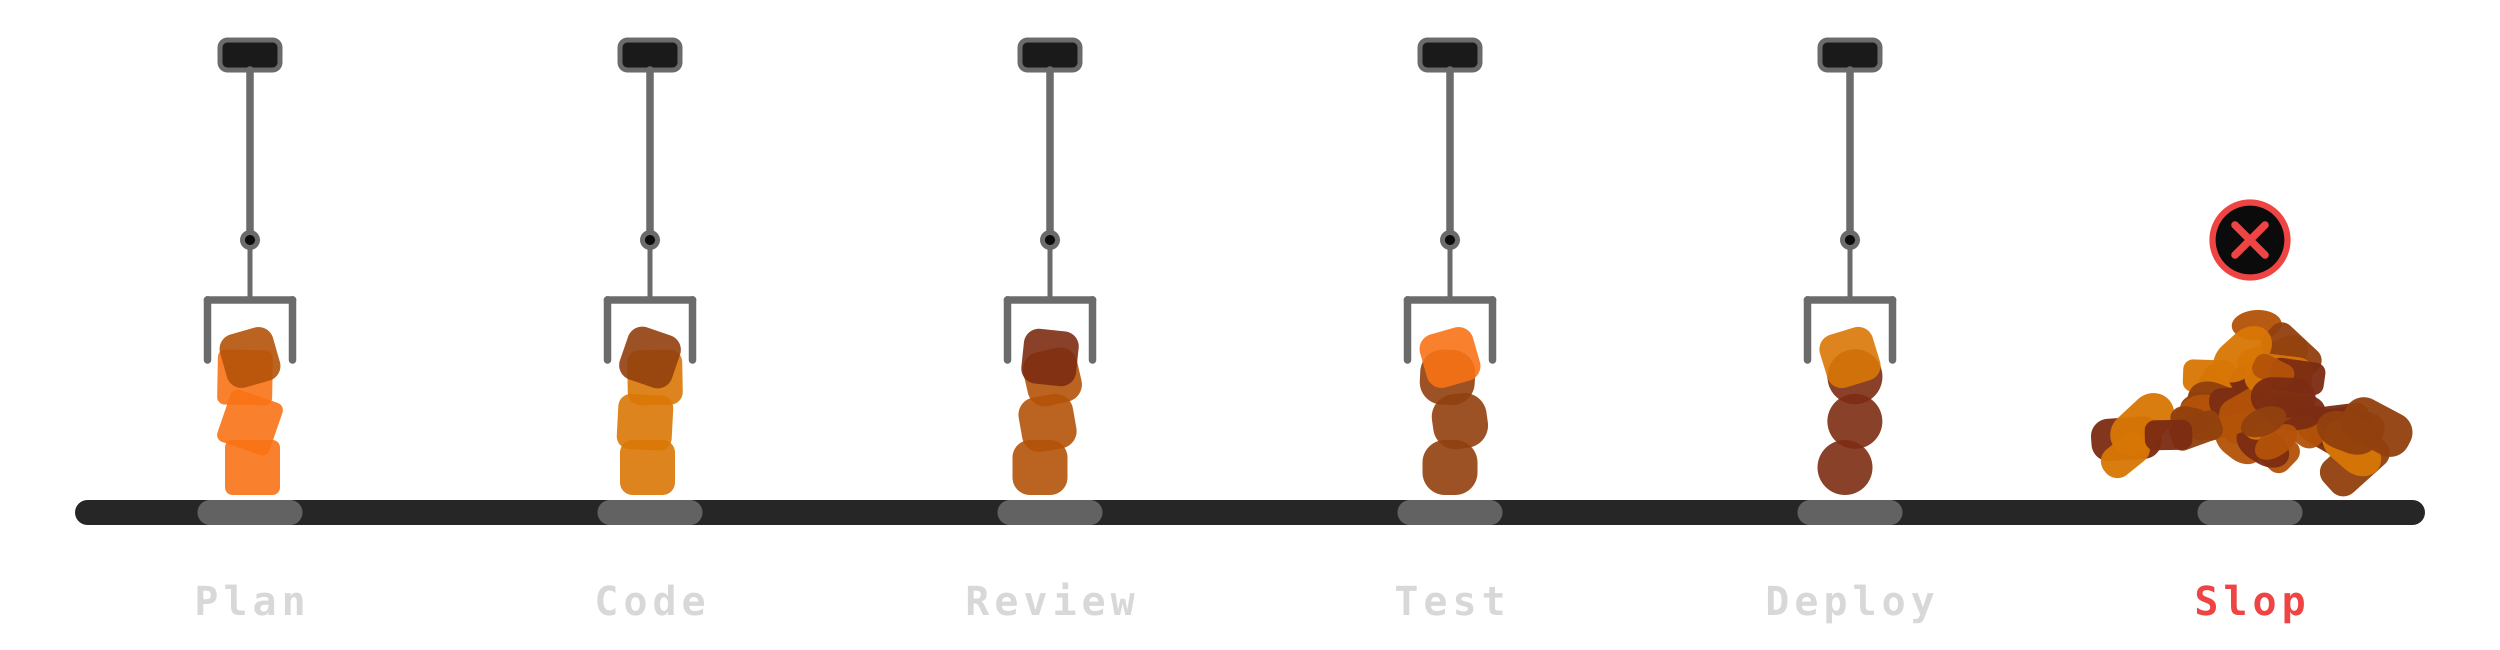
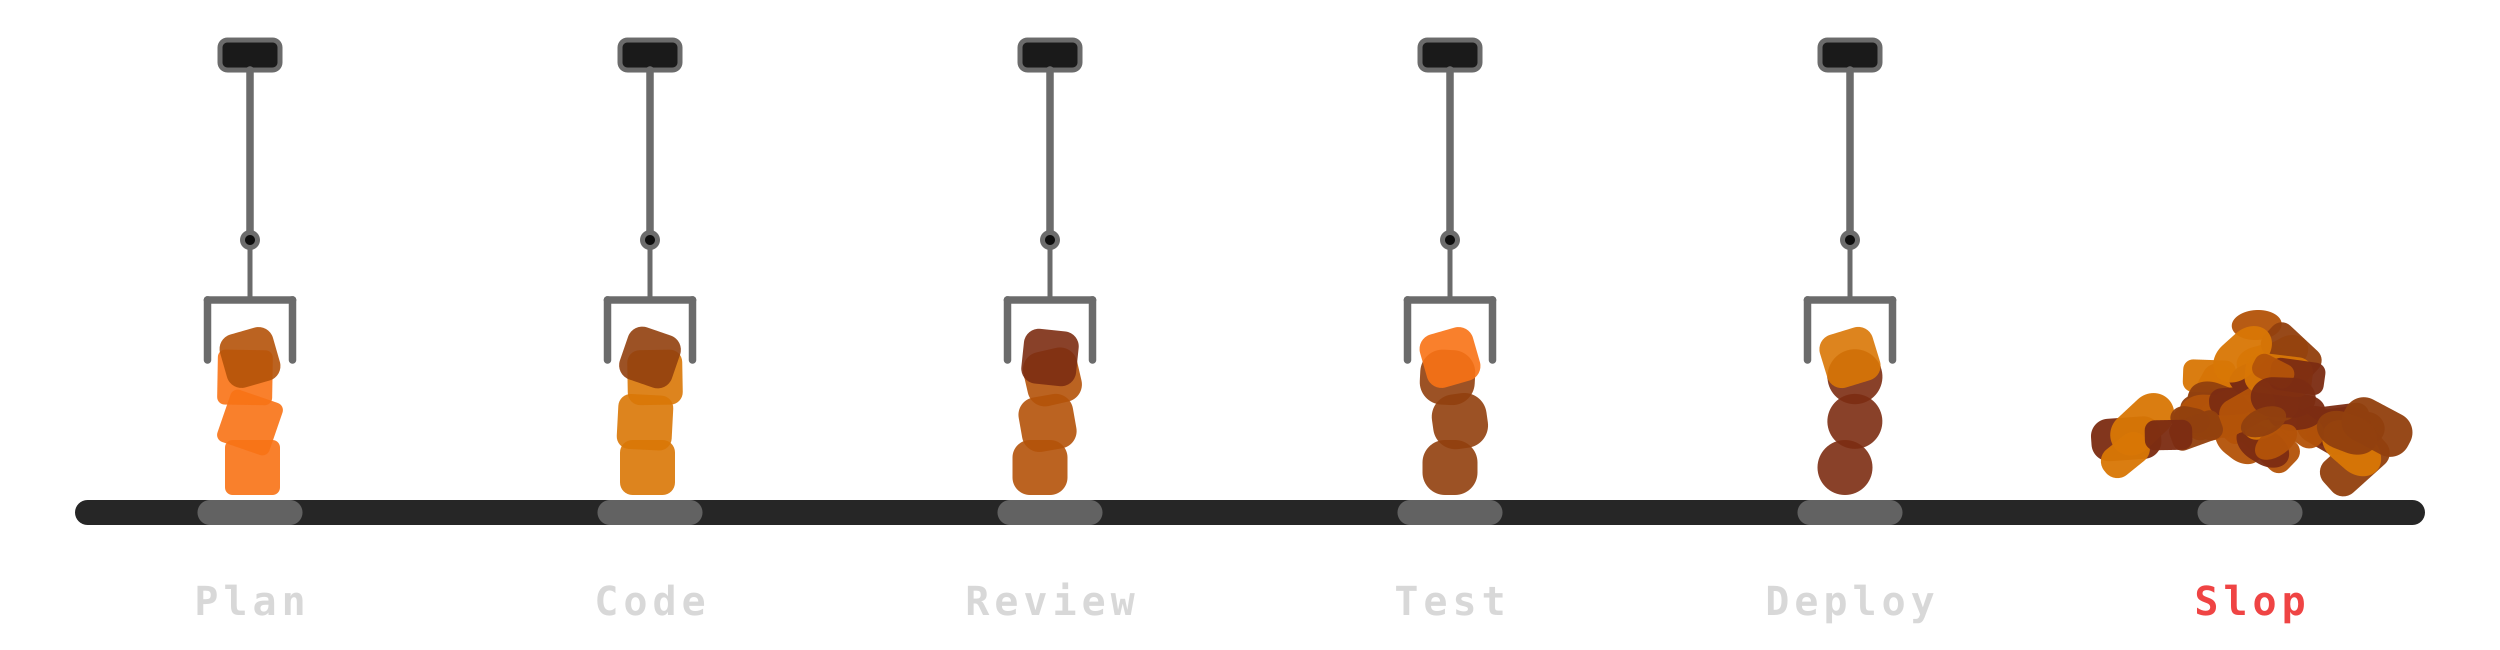
<svg xmlns="http://www.w3.org/2000/svg" viewBox="0 0 1000 260" font-family="Space Mono, ui-monospace, Menlo, monospace">
  <path d="M40 22 H960" stroke="rgba(255,255,255,0.18)" stroke-width="2" stroke-linecap="round" />
  <rect x="30" y="200" width="940" height="10" rx="5" fill="#262626" />
  <path d="M84 205 H116" stroke="rgba(255,255,255,0.28)" stroke-width="10" stroke-linecap="round" />
  <path d="M244 205 H276" stroke="rgba(255,255,255,0.28)" stroke-width="10" stroke-linecap="round" />
  <path d="M404 205 H436" stroke="rgba(255,255,255,0.28)" stroke-width="10" stroke-linecap="round" />
  <path d="M564 205 H596" stroke="rgba(255,255,255,0.28)" stroke-width="10" stroke-linecap="round" />
  <path d="M724 205 H756" stroke="rgba(255,255,255,0.28)" stroke-width="10" stroke-linecap="round" />
  <path d="M884 205 H916" stroke="rgba(255,255,255,0.28)" stroke-width="10" stroke-linecap="round" />
  <rect x="90" y="176" width="22" height="22" rx="3" fill="#f97316" fill-opacity="0.9" transform="rotate(-0 100 187.0)">
    <animate attributeName="opacity" values="1;1;1;1;1;1" keyTimes="0;0.086;0.122;0.454;0.459;0.494" dur="16.0s" calcMode="discrete" repeatCount="indefinite" />
  </rect>
  <rect x="89" y="158" width="22" height="22" rx="3" fill="#f97316" fill-opacity="0.9" transform="rotate(19 100 169.0)">
    <animate attributeName="opacity" values="1;1;1;1;1;1" keyTimes="0;0.086;0.122;0.454;0.459;0.494" dur="16.0s" calcMode="discrete" repeatCount="indefinite" />
  </rect>
  <rect x="87" y="140" width="22" height="22" rx="3" fill="#f97316" fill-opacity="0.9" transform="rotate(1 100 151.0)">
    <animate attributeName="opacity" values="1;0;1;1;1;1" keyTimes="0;0.086;0.122;0.454;0.459;0.494" dur="16.0s" calcMode="discrete" repeatCount="indefinite" />
  </rect>
  <rect x="248" y="176" width="22" height="22" rx="5" fill="#d97706" fill-opacity="0.9" transform="rotate(-0 260 187.0)">
    <animate attributeName="opacity" values="1;1;0;1;0;1;0;1;1;1;1" keyTimes="0;0.071;0.234;0.275;0.311;0.512;0.595;0.659;0.722;0.777;0.828" dur="16.0s" calcMode="discrete" repeatCount="indefinite" />
  </rect>
  <rect x="247" y="158" width="22" height="22" rx="5" fill="#d97706" fill-opacity="0.9" transform="rotate(3 260 169.0)">
    <animate attributeName="opacity" values="1;0;0;0;0;0;0;0;1;1;1" keyTimes="0;0.071;0.234;0.275;0.311;0.512;0.595;0.659;0.722;0.777;0.828" dur="16.0s" calcMode="discrete" repeatCount="indefinite" />
  </rect>
  <rect x="251" y="140" width="22" height="22" rx="5" fill="#d97706" fill-opacity="0.9" transform="rotate(-1 260 151.0)">
    <animate attributeName="opacity" values="0;0;0;0;0;0;0;0;0;1;0" keyTimes="0;0.071;0.234;0.275;0.311;0.512;0.595;0.659;0.722;0.777;0.828" dur="16.0s" calcMode="discrete" repeatCount="indefinite" />
  </rect>
  <rect x="405" y="176" width="22" height="22" rx="7" fill="#b45309" fill-opacity="0.9" transform="rotate(-0 420 187.0)">
    <animate attributeName="opacity" values="1;1;1;1;1;1;1;1;1;1;1;1;1;1" keyTimes="0;0.056;0.076;0.092;0.168;0.199;0.259;0.297;0.303;0.336;0.374;0.38;0.583;0.669" dur="16.0s" calcMode="discrete" repeatCount="indefinite" />
  </rect>
  <rect x="408" y="158" width="22" height="22" rx="7" fill="#b45309" fill-opacity="0.9" transform="rotate(-10 420 169.0)">
    <animate attributeName="opacity" values="1;1;0;1;1;1;1;1;1;1;1;1;1;1" keyTimes="0;0.056;0.076;0.092;0.168;0.199;0.259;0.297;0.303;0.336;0.374;0.38;0.583;0.669" dur="16.0s" calcMode="discrete" repeatCount="indefinite" />
  </rect>
  <rect x="410" y="140" width="22" height="22" rx="7" fill="#b45309" fill-opacity="0.9" transform="rotate(-13 420 151.0)">
    <animate attributeName="opacity" values="1;0;0;0;1;0;1;1;1;0;1;0;1;1" keyTimes="0;0.056;0.076;0.092;0.168;0.199;0.259;0.297;0.303;0.336;0.374;0.38;0.583;0.669" dur="16.0s" calcMode="discrete" repeatCount="indefinite" />
  </rect>
  <rect x="569" y="176" width="22" height="22" rx="9" fill="#92400e" fill-opacity="0.9" transform="rotate(-0 580 187.0)">
    <animate attributeName="opacity" values="0;1;0" keyTimes="0;0.784;0.81" dur="16.0s" calcMode="discrete" repeatCount="indefinite" />
  </rect>
  <rect x="573" y="158" width="22" height="22" rx="9" fill="#92400e" fill-opacity="0.9" transform="rotate(-8 580 169.0)">
    <animate attributeName="opacity" values="0;0;0" keyTimes="0;0.784;0.81" dur="16.0s" calcMode="discrete" repeatCount="indefinite" />
  </rect>
  <rect x="568" y="140" width="22" height="22" rx="9" fill="#92400e" fill-opacity="0.9" transform="rotate(3 580 151.0)">
    <animate attributeName="opacity" values="0;0;0" keyTimes="0;0.784;0.81" dur="16.0s" calcMode="discrete" repeatCount="indefinite" />
  </rect>
  <rect x="727" y="176" width="22" height="22" rx="11" fill="#7c2d12" fill-opacity="0.9" transform="rotate(-0 740 187.0)">
    <animate attributeName="opacity" values="0;1;1;1;0" keyTimes="0;0.163;0.366;0.388;0.5" dur="16.0s" calcMode="discrete" repeatCount="indefinite" />
  </rect>
  <rect x="731" y="158" width="22" height="22" rx="11" fill="#7c2d12" fill-opacity="0.9" transform="rotate(-13 740 169.0)">
    <animate attributeName="opacity" values="0;0;1;0;0" keyTimes="0;0.163;0.366;0.388;0.5" dur="16.0s" calcMode="discrete" repeatCount="indefinite" />
  </rect>
  <rect x="731" y="140" width="22" height="22" rx="11" fill="#7c2d12" fill-opacity="0.9" transform="rotate(-9 740 151.0)">
    <animate attributeName="opacity" values="0;0;0;0;0" keyTimes="0;0.163;0.366;0.388;0.5" dur="16.0s" calcMode="discrete" repeatCount="indefinite" />
  </rect>
  <g stroke="#6b6b6b" stroke-width="3" stroke-linecap="round" fill="none">
    <animate attributeName="stroke" values="#6b6b6b;#f97316;#6b6b6b;#6b6b6b;#6b6b6b;#f97316;#6b6b6b;#f97316;#6b6b6b;#6b6b6b;#6b6b6b" keyTimes="0;0.076;0.163;0.247;0.309;0.38;0.454;0.56;0.659;0.747;0.812" dur="16.0s" calcMode="discrete" repeatCount="indefinite" />
    <animateTransform attributeName="transform" type="translate" values="0.0 0;316.9 0;316.9 0;639.1 0;639.1 0;162.6 0;162.6 0;3.1 0;3.1 0;315.2 0;315.2 0;2.8 0;2.8 0;801.4 0;801.4 0;163.3 0;163.3 0;481.6 0;481.6 0;801.8 0;801.8 0;0.0 0;0.0 0" keyTimes="0;0.066;0.091;0.153;0.179;0.235;0.264;0.297;0.326;0.369;0.397;0.438;0.474;0.547;0.579;0.645;0.679;0.735;0.764;0.801;0.827;0.981;1" dur="16.0s" repeatCount="indefinite" />
    <rect x="88" y="16" width="24" height="12" rx="3" fill="#1a1a1a" stroke-width="2" />
    <g>
      <animateTransform attributeName="transform" type="rotate" values="0 100 28;31 100 28;13 100 28;-21 100 28;16 100 28;-15 100 28;6 100 28;18 100 28;7 100 28;33 100 28;23 100 28;-14 100 28;-9 100 28;-13 100 28;14 100 28;-25 100 28;-31 100 28;-30 100 28;-14 100 28;30 100 28;9 100 28;17 100 28;-27 100 28;-33 100 28;-15 100 28;-1 100 28;-11 100 28;32 100 28;0 100 28" keyTimes="0.000;0.078;0.083;0.102;0.115;0.130;0.166;0.258;0.262;0.305;0.385;0.420;0.432;0.492;0.556;0.566;0.574;0.585;0.592;0.614;0.679;0.752;0.765;0.799;0.847;0.892;0.931;0.942;1.000" dur="16.0s" calcMode="spline" keySplines="0.6 0 0.2 1;0.6 0 0.2 1;0.6 0 0.2 1;0.6 0 0.2 1;0.6 0 0.2 1;0.6 0 0.2 1;0.6 0 0.2 1;0.6 0 0.2 1;0.6 0 0.2 1;0.6 0 0.2 1;0.6 0 0.2 1;0.6 0 0.2 1;0.6 0 0.2 1;0.6 0 0.2 1;0.6 0 0.2 1;0.6 0 0.2 1;0.6 0 0.2 1;0.6 0 0.2 1;0.6 0 0.2 1;0.6 0 0.2 1;0.6 0 0.2 1;0.6 0 0.2 1;0.6 0 0.2 1;0.6 0 0.2 1;0.6 0 0.2 1;0.6 0 0.2 1;0.6 0 0.2 1;0.6 0 0.2 1" repeatCount="indefinite" />
      <path d="M100 28 V96" />
      <g>
        <animateTransform attributeName="transform" type="rotate" values="0 100 96;15 100 96;-28 100 96;-50 100 96;-31 100 96;6 100 96;-41 100 96;-11 100 96;23 100 96;-4 100 96;-56 100 96;-25 100 96;-26 100 96;43 100 96;-51 100 96;-32 100 96;-28 100 96;35 100 96;11 100 96;36 100 96;-36 100 96;-46 100 96;-33 100 96;-42 100 96;-28 100 96;-43 100 96;-53 100 96;35 100 96;11 100 96;39 100 96;51 100 96;-7 100 96;0 100 96" keyTimes="0.000;0.040;0.045;0.188;0.240;0.281;0.287;0.312;0.328;0.406;0.412;0.438;0.440;0.445;0.470;0.471;0.518;0.538;0.573;0.584;0.594;0.600;0.667;0.725;0.753;0.754;0.802;0.809;0.846;0.874;0.950;0.977;1.000" dur="16.0s" calcMode="spline" keySplines="0.6 0 0.2 1;0.6 0 0.2 1;0.6 0 0.2 1;0.6 0 0.2 1;0.6 0 0.2 1;0.6 0 0.2 1;0.6 0 0.2 1;0.6 0 0.2 1;0.6 0 0.2 1;0.6 0 0.2 1;0.6 0 0.2 1;0.6 0 0.2 1;0.6 0 0.2 1;0.6 0 0.2 1;0.6 0 0.2 1;0.6 0 0.2 1;0.6 0 0.2 1;0.6 0 0.2 1;0.6 0 0.2 1;0.6 0 0.2 1;0.6 0 0.2 1;0.6 0 0.2 1;0.6 0 0.2 1;0.6 0 0.2 1;0.6 0 0.2 1;0.6 0 0.2 1;0.6 0 0.2 1;0.6 0 0.2 1;0.6 0 0.2 1;0.6 0 0.2 1;0.6 0 0.2 1;0.6 0 0.2 1" repeatCount="indefinite" />
        <g>
          <animateTransform attributeName="transform" type="translate" values="0 0;0 0;0 44;0 44;0 0;0 0;0 44;0 44;0 0;0 0;0 44;0 44;0 0;0 0;0 44;0 44;0 0;0 0;0 44;0 44;0 0;0 0;0 44;0 44;0 0;0 0;0 44;0 44;0 0;0 0;0 44;0 44;0 0;0 0;0 44;0 44;0 0;0 0;0 44;0 44;0 0;0 0;0 0" keyTimes="0;0.066;0.076;0.081;0.091;0.153;0.163;0.168;0.179;0.235;0.247;0.252;0.264;0.297;0.309;0.314;0.326;0.369;0.38;0.385;0.397;0.438;0.454;0.459;0.474;0.547;0.56;0.566;0.579;0.645;0.659;0.664;0.679;0.735;0.747;0.752;0.764;0.801;0.812;0.817;0.827;0.981;1" dur="16.0s" repeatCount="indefinite" />
          <rect x="89.0" y="132" width="22" height="22" rx="6" fill="#b45309" fill-opacity="0.9" stroke="none" transform="rotate(-16 100 143.0)">
            <animate attributeName="opacity" values="0;1;0;0;0;1;0;1;0;0;0" keyTimes="0;0.076;0.163;0.247;0.309;0.38;0.454;0.56;0.659;0.747;0.812" dur="16.0s" calcMode="discrete" repeatCount="indefinite" />
          </rect>
          <path d="M100 50 V120" stroke-width="2" />
          <circle cx="100" cy="96" r="3" fill="#0b0b0b" stroke-width="2" />
          <path d="M83 120 H117" />
          <path d="M83 120 V144" />
          <path d="M117 120 V144" />
        </g>
      </g>
    </g>
  </g>
  <g stroke="#6b6b6b" stroke-width="3" stroke-linecap="round" fill="none">
    <animate attributeName="stroke" values="#6b6b6b;#f97316;#6b6b6b;#6b6b6b;#6b6b6b;#f97316;#6b6b6b;#f97316;#6b6b6b;#f97316;#6b6b6b;#f97316;#6b6b6b" keyTimes="0;0.056;0.092;0.156;0.21;0.311;0.423;0.5;0.583;0.671;0.777;0.828;0.913" dur="16.0s" calcMode="discrete" repeatCount="indefinite" />
    <animateTransform attributeName="transform" type="translate" values="0.0 0;164.1 0;164.1 0;154.8 0;154.8 0;318.7 0;318.7 0;480.5 0;480.5 0;0.1 0;0.1 0;639.1 0;639.1 0;484.3 0;484.3 0;163.2 0;163.2 0;644.5 0;644.5 0;4.4 0;4.4 0;0.5 0;0.5 0;640.0 0;640.0 0;0.0 0;0.0 0" keyTimes="0;0.045;0.071;0.079;0.11;0.144;0.173;0.198;0.227;0.302;0.326;0.411;0.439;0.487;0.519;0.572;0.6;0.659;0.689;0.764;0.795;0.815;0.846;0.902;0.929;0.981;1" dur="16.0s" repeatCount="indefinite" />
    <rect x="248" y="16" width="24" height="12" rx="3" fill="#1a1a1a" stroke-width="2" />
    <g>
      <animateTransform attributeName="transform" type="rotate" values="0 260 28;-23 260 28;-6 260 28;-0 260 28;11 260 28;-7 260 28;18 260 28;-32 260 28;-28 260 28;-17 260 28;-26 260 28;19 260 28;25 260 28;22 260 28;-34 260 28;25 260 28;-3 260 28;-30 260 28;1 260 28;8 260 28;-0 260 28;-4 260 28;-30 260 28;-16 260 28;-25 260 28;-14 260 28;26 260 28;-1 260 28;0 260 28" keyTimes="0.000;0.033;0.048;0.087;0.129;0.151;0.159;0.168;0.203;0.236;0.300;0.318;0.412;0.419;0.459;0.473;0.483;0.595;0.625;0.642;0.697;0.701;0.736;0.762;0.787;0.828;0.915;0.929;1.000" dur="16.0s" calcMode="spline" keySplines="0.6 0 0.2 1;0.6 0 0.2 1;0.6 0 0.2 1;0.6 0 0.2 1;0.6 0 0.2 1;0.6 0 0.2 1;0.6 0 0.2 1;0.6 0 0.2 1;0.6 0 0.2 1;0.6 0 0.2 1;0.6 0 0.2 1;0.6 0 0.2 1;0.6 0 0.2 1;0.6 0 0.2 1;0.6 0 0.2 1;0.6 0 0.2 1;0.6 0 0.2 1;0.6 0 0.2 1;0.6 0 0.2 1;0.6 0 0.2 1;0.6 0 0.2 1;0.6 0 0.2 1;0.6 0 0.2 1;0.6 0 0.2 1;0.6 0 0.2 1;0.6 0 0.2 1;0.6 0 0.2 1;0.6 0 0.2 1" repeatCount="indefinite" />
      <path d="M260 28 V96" />
      <g>
        <animateTransform attributeName="transform" type="rotate" values="0 260 96;43 260 96;-19 260 96;35 260 96;-28 260 96;-60 260 96;27 260 96;40 260 96;10 260 96;19 260 96;44 260 96;-6 260 96;-2 260 96;-20 260 96;32 260 96;-15 260 96;52 260 96;44 260 96;58 260 96;-31 260 96;-14 260 96;43 260 96;-11 260 96;-22 260 96;-3 260 96;50 260 96;-14 260 96;59 260 96;35 260 96;18 260 96;-42 260 96;56 260 96;0 260 96" keyTimes="0.000;0.035;0.092;0.097;0.107;0.116;0.116;0.141;0.158;0.238;0.245;0.274;0.296;0.335;0.339;0.402;0.488;0.532;0.539;0.613;0.618;0.622;0.667;0.677;0.770;0.831;0.856;0.872;0.894;0.936;0.947;0.951;1.000" dur="16.0s" calcMode="spline" keySplines="0.6 0 0.2 1;0.6 0 0.2 1;0.6 0 0.2 1;0.6 0 0.2 1;0.6 0 0.2 1;0.6 0 0.2 1;0.6 0 0.2 1;0.6 0 0.2 1;0.6 0 0.2 1;0.6 0 0.2 1;0.6 0 0.2 1;0.6 0 0.2 1;0.6 0 0.2 1;0.6 0 0.2 1;0.6 0 0.2 1;0.6 0 0.2 1;0.6 0 0.2 1;0.6 0 0.2 1;0.6 0 0.2 1;0.6 0 0.2 1;0.6 0 0.2 1;0.6 0 0.2 1;0.6 0 0.2 1;0.6 0 0.2 1;0.6 0 0.2 1;0.6 0 0.2 1;0.6 0 0.2 1;0.6 0 0.2 1;0.6 0 0.2 1;0.6 0 0.2 1;0.6 0 0.2 1;0.6 0 0.2 1" repeatCount="indefinite" />
        <g>
          <animateTransform attributeName="transform" type="translate" values="0 0;0 0;0 44;0 44;0 0;0 0;0 44;0 44;0 0;0 0;0 44;0 44;0 0;0 0;0 44;0 44;0 0;0 0;0 44;0 44;0 0;0 0;0 44;0 44;0 0;0 0;0 44;0 44;0 0;0 0;0 44;0 44;0 0;0 0;0 44;0 44;0 0;0 0;0 44;0 44;0 0;0 0;0 44;0 44;0 0;0 0;0 44;0 44;0 0;0 0;0 0" keyTimes="0;0.045;0.056;0.06;0.071;0.079;0.092;0.097;0.11;0.144;0.156;0.161;0.173;0.198;0.21;0.215;0.227;0.302;0.311;0.317;0.326;0.411;0.423;0.428;0.439;0.487;0.5;0.505;0.519;0.572;0.583;0.588;0.6;0.659;0.671;0.676;0.689;0.764;0.777;0.782;0.795;0.815;0.828;0.833;0.846;0.902;0.913;0.918;0.929;0.981;1" dur="16.0s" repeatCount="indefinite" />
          <rect x="249.0" y="132" width="22" height="22" rx="6" fill="#92400e" fill-opacity="0.9" stroke="none" transform="rotate(19 260 143.0)">
            <animate attributeName="opacity" values="0;1;0;0;0;1;0;1;0;1;0;1;0" keyTimes="0;0.056;0.092;0.156;0.21;0.311;0.423;0.5;0.583;0.671;0.777;0.828;0.913" dur="16.0s" calcMode="discrete" repeatCount="indefinite" />
          </rect>
          <path d="M260 50 V120" stroke-width="2" />
          <circle cx="260" cy="96" r="3" fill="#0b0b0b" stroke-width="2" />
          <path d="M243 120 H277" />
          <path d="M243 120 V144" />
          <path d="M277 120 V144" />
        </g>
      </g>
    </g>
  </g>
  <g stroke="#6b6b6b" stroke-width="3" stroke-linecap="round" fill="none">
    <animate attributeName="stroke" values="#6b6b6b;#f97316;#6b6b6b;#f97316;#6b6b6b;#f97316;#6b6b6b;#f97316;#6b6b6b;#6b6b6b;#6b6b6b;#f97316;#6b6b6b;#6b6b6b;#6b6b6b" keyTimes="0;0.071;0.122;0.199;0.259;0.303;0.366;0.459;0.512;0.596;0.64;0.713;0.784;0.837;0.886" dur="16.0s" calcMode="discrete" repeatCount="indefinite" />
    <animateTransform attributeName="transform" type="translate" values="0.0 0;-165.3 0;-165.3 0;-314.3 0;-314.3 0;-4.0 0;-4.0 0;3.1 0;3.1 0;-0.7 0;-0.7 0;320.6 0;320.6 0;-315.1 0;-315.1 0;-159.5 0;-159.5 0;163.7 0;163.7 0;164.4 0;164.4 0;478.1 0;478.1 0;156.2 0;156.2 0;315.2 0;315.2 0;480.0 0;480.0 0;0.0 0;0.0 0" keyTimes="0;0.055;0.091;0.112;0.137;0.185;0.217;0.245;0.277;0.293;0.318;0.356;0.38;0.449;0.474;0.497;0.532;0.586;0.611;0.627;0.659;0.702;0.729;0.769;0.804;0.825;0.855;0.875;0.902;0.981;1" dur="16.0s" repeatCount="indefinite" />
    <rect x="408" y="16" width="24" height="12" rx="3" fill="#1a1a1a" stroke-width="2" />
    <g>
      <animateTransform attributeName="transform" type="rotate" values="0 420 28;18 420 28;14 420 28;-27 420 28;-23 420 28;-14 420 28;-32 420 28;-12 420 28;-30 420 28;-10 420 28;-5 420 28;-17 420 28;-6 420 28;12 420 28;-22 420 28;-22 420 28;7 420 28;-8 420 28;12 420 28;-0 420 28;6 420 28;-18 420 28;9 420 28;-3 420 28;11 420 28;27 420 28;-2 420 28;-14 420 28;0 420 28" keyTimes="0.000;0.028;0.041;0.091;0.122;0.304;0.307;0.310;0.365;0.386;0.400;0.459;0.545;0.683;0.691;0.735;0.767;0.817;0.820;0.839;0.850;0.887;0.894;0.927;0.944;0.955;0.968;0.979;1.000" dur="16.0s" calcMode="spline" keySplines="0.6 0 0.2 1;0.6 0 0.2 1;0.6 0 0.2 1;0.6 0 0.2 1;0.6 0 0.2 1;0.6 0 0.2 1;0.6 0 0.2 1;0.6 0 0.2 1;0.6 0 0.2 1;0.6 0 0.2 1;0.6 0 0.2 1;0.6 0 0.2 1;0.6 0 0.2 1;0.6 0 0.2 1;0.6 0 0.2 1;0.6 0 0.2 1;0.6 0 0.2 1;0.6 0 0.2 1;0.6 0 0.2 1;0.6 0 0.2 1;0.6 0 0.2 1;0.6 0 0.2 1;0.6 0 0.2 1;0.6 0 0.2 1;0.6 0 0.2 1;0.6 0 0.2 1;0.6 0 0.2 1;0.6 0 0.2 1" repeatCount="indefinite" />
      <path d="M420 28 V96" />
      <g>
        <animateTransform attributeName="transform" type="rotate" values="0 420 96;33 420 96;-32 420 96;36 420 96;-34 420 96;-37 420 96;-30 420 96;31 420 96;32 420 96;22 420 96;-44 420 96;-48 420 96;15 420 96;-55 420 96;35 420 96;-56 420 96;-16 420 96;-44 420 96;49 420 96;-21 420 96;-10 420 96;-36 420 96;34 420 96;45 420 96;-16 420 96;0 420 96;-27 420 96;-40 420 96;50 420 96;53 420 96;56 420 96;-25 420 96;0 420 96" keyTimes="0.000;0.092;0.107;0.139;0.237;0.272;0.274;0.335;0.374;0.377;0.386;0.399;0.402;0.466;0.470;0.473;0.555;0.606;0.615;0.630;0.633;0.642;0.667;0.668;0.669;0.693;0.739;0.744;0.792;0.832;0.856;0.925;1.000" dur="16.0s" calcMode="spline" keySplines="0.6 0 0.2 1;0.6 0 0.2 1;0.6 0 0.2 1;0.6 0 0.2 1;0.6 0 0.2 1;0.6 0 0.2 1;0.6 0 0.2 1;0.6 0 0.2 1;0.6 0 0.2 1;0.6 0 0.2 1;0.6 0 0.2 1;0.6 0 0.2 1;0.6 0 0.2 1;0.6 0 0.2 1;0.6 0 0.2 1;0.6 0 0.2 1;0.6 0 0.2 1;0.6 0 0.2 1;0.6 0 0.2 1;0.6 0 0.2 1;0.6 0 0.2 1;0.6 0 0.2 1;0.6 0 0.2 1;0.6 0 0.2 1;0.6 0 0.2 1;0.6 0 0.2 1;0.6 0 0.2 1;0.6 0 0.2 1;0.6 0 0.2 1;0.6 0 0.2 1;0.6 0 0.2 1;0.6 0 0.2 1" repeatCount="indefinite" />
        <g>
          <animateTransform attributeName="transform" type="translate" values="0 0;0 0;0 44;0 44;0 0;0 0;0 44;0 44;0 0;0 0;0 44;0 44;0 0;0 0;0 44;0 44;0 0;0 0;0 44;0 44;0 0;0 0;0 44;0 44;0 0;0 0;0 44;0 44;0 0;0 0;0 44;0 44;0 0;0 0;0 44;0 44;0 0;0 0;0 44;0 44;0 0;0 0;0 44;0 44;0 0;0 0;0 44;0 44;0 0;0 0;0 44;0 44;0 0;0 0;0 44;0 44;0 0;0 0;0 0" keyTimes="0;0.055;0.071;0.076;0.091;0.112;0.122;0.127;0.137;0.185;0.199;0.203;0.217;0.245;0.259;0.264;0.277;0.293;0.303;0.308;0.318;0.356;0.366;0.371;0.38;0.449;0.459;0.464;0.474;0.497;0.512;0.517;0.532;0.586;0.596;0.601;0.611;0.627;0.64;0.645;0.659;0.702;0.713;0.718;0.729;0.769;0.784;0.789;0.804;0.825;0.837;0.842;0.855;0.875;0.886;0.891;0.902;0.981;1" dur="16.0s" repeatCount="indefinite" />
          <rect x="409.0" y="132" width="22" height="22" rx="6" fill="#7c2d12" fill-opacity="0.9" stroke="none" transform="rotate(6 420 143.0)">
            <animate attributeName="opacity" values="0;1;0;1;0;1;0;1;0;0;0;1;0;0;0" keyTimes="0;0.071;0.122;0.199;0.259;0.303;0.366;0.459;0.512;0.596;0.64;0.713;0.784;0.837;0.886" dur="16.0s" calcMode="discrete" repeatCount="indefinite" />
          </rect>
          <path d="M420 50 V120" stroke-width="2" />
          <circle cx="420" cy="96" r="3" fill="#0b0b0b" stroke-width="2" />
          <path d="M403 120 H437" />
          <path d="M403 120 V144" />
          <path d="M437 120 V144" />
        </g>
      </g>
    </g>
  </g>
  <g stroke="#6b6b6b" stroke-width="3" stroke-linecap="round" fill="none">
    <animate attributeName="stroke" values="#6b6b6b;#f97316;#6b6b6b;#f97316;#6b6b6b;#f97316;#6b6b6b;#f97316;#6b6b6b;#f97316;#6b6b6b" keyTimes="0;0.086;0.168;0.234;0.297;0.388;0.494;0.605;0.722;0.81;0.883" dur="16.0s" calcMode="discrete" repeatCount="indefinite" />
    <animateTransform attributeName="transform" type="translate" values="0.0 0;-484.0 0;-484.0 0;-160.9 0;-160.9 0;-323.7 0;-323.7 0;-165.3 0;-165.3 0;155.0 0;155.0 0;-474.7 0;-474.7 0;321.0 0;321.0 0;-322.8 0;-322.8 0;5.2 0;5.2 0;320.0 0;320.0 0;0.0 0;0.0 0" keyTimes="0;0.075;0.103;0.153;0.189;0.225;0.249;0.285;0.315;0.375;0.406;0.481;0.512;0.589;0.625;0.708;0.74;0.797;0.829;0.872;0.899;0.981;1" dur="16.0s" repeatCount="indefinite" />
    <rect x="568" y="16" width="24" height="12" rx="3" fill="#1a1a1a" stroke-width="2" />
    <g>
      <animateTransform attributeName="transform" type="rotate" values="0 580 28;-26 580 28;-31 580 28;-31 580 28;34 580 28;-26 580 28;-18 580 28;3 580 28;-8 580 28;-9 580 28;31 580 28;13 580 28;3 580 28;6 580 28;15 580 28;26 580 28;11 580 28;23 580 28;8 580 28;30 580 28;-15 580 28;13 580 28;-19 580 28;-4 580 28;-18 580 28;-9 580 28;33 580 28;-9 580 28;0 580 28" keyTimes="0.000;0.069;0.078;0.108;0.217;0.224;0.244;0.285;0.286;0.340;0.552;0.583;0.592;0.634;0.639;0.763;0.775;0.777;0.801;0.811;0.817;0.886;0.931;0.949;0.952;0.965;0.968;0.969;1.000" dur="16.0s" calcMode="spline" keySplines="0.6 0 0.2 1;0.6 0 0.2 1;0.6 0 0.2 1;0.6 0 0.2 1;0.6 0 0.2 1;0.6 0 0.2 1;0.6 0 0.2 1;0.6 0 0.2 1;0.6 0 0.2 1;0.6 0 0.2 1;0.6 0 0.2 1;0.6 0 0.2 1;0.6 0 0.2 1;0.6 0 0.2 1;0.6 0 0.2 1;0.6 0 0.2 1;0.6 0 0.2 1;0.6 0 0.2 1;0.6 0 0.2 1;0.6 0 0.2 1;0.6 0 0.2 1;0.6 0 0.2 1;0.6 0 0.2 1;0.6 0 0.2 1;0.6 0 0.2 1;0.6 0 0.2 1;0.6 0 0.2 1;0.6 0 0.2 1" repeatCount="indefinite" />
      <path d="M580 28 V96" />
      <g>
        <animateTransform attributeName="transform" type="rotate" values="0 580 96;5 580 96;36 580 96;-47 580 96;44 580 96;-44 580 96;-17 580 96;35 580 96;11 580 96;-58 580 96;-28 580 96;-45 580 96;-9 580 96;-46 580 96;-52 580 96;-6 580 96;-17 580 96;11 580 96;-6 580 96;-33 580 96;14 580 96;27 580 96;49 580 96;19 580 96;-24 580 96;17 580 96;-56 580 96;60 580 96;42 580 96;-9 580 96;-47 580 96;25 580 96;0 580 96" keyTimes="0.000;0.130;0.141;0.162;0.265;0.303;0.320;0.320;0.329;0.386;0.403;0.417;0.433;0.433;0.446;0.475;0.505;0.549;0.582;0.593;0.619;0.649;0.679;0.704;0.720;0.781;0.814;0.851;0.863;0.873;0.883;0.935;1.000" dur="16.0s" calcMode="spline" keySplines="0.6 0 0.2 1;0.6 0 0.2 1;0.6 0 0.2 1;0.6 0 0.2 1;0.6 0 0.2 1;0.6 0 0.2 1;0.6 0 0.2 1;0.6 0 0.2 1;0.6 0 0.2 1;0.6 0 0.2 1;0.6 0 0.2 1;0.6 0 0.2 1;0.6 0 0.2 1;0.6 0 0.2 1;0.6 0 0.2 1;0.6 0 0.2 1;0.6 0 0.2 1;0.6 0 0.2 1;0.6 0 0.2 1;0.6 0 0.2 1;0.6 0 0.2 1;0.6 0 0.2 1;0.6 0 0.2 1;0.6 0 0.2 1;0.6 0 0.2 1;0.6 0 0.2 1;0.6 0 0.2 1;0.6 0 0.2 1;0.6 0 0.2 1;0.6 0 0.2 1;0.6 0 0.2 1;0.6 0 0.2 1" repeatCount="indefinite" />
        <g>
          <animateTransform attributeName="transform" type="translate" values="0 0;0 0;0 44;0 44;0 0;0 0;0 44;0 44;0 0;0 0;0 44;0 44;0 0;0 0;0 44;0 44;0 0;0 0;0 44;0 44;0 0;0 0;0 44;0 44;0 0;0 0;0 44;0 44;0 0;0 0;0 44;0 44;0 0;0 0;0 44;0 44;0 0;0 0;0 44;0 44;0 0;0 0;0 0" keyTimes="0;0.075;0.086;0.091;0.103;0.153;0.168;0.173;0.189;0.225;0.234;0.239;0.249;0.285;0.297;0.302;0.315;0.375;0.388;0.393;0.406;0.481;0.494;0.499;0.512;0.589;0.605;0.61;0.625;0.708;0.722;0.727;0.74;0.797;0.81;0.815;0.829;0.872;0.883;0.888;0.899;0.981;1" dur="16.0s" repeatCount="indefinite" />
          <rect x="569.0" y="132" width="22" height="22" rx="6" fill="#f97316" fill-opacity="0.9" stroke="none" transform="rotate(-16 580 143.0)">
            <animate attributeName="opacity" values="0;1;0;1;0;1;0;1;0;1;0" keyTimes="0;0.086;0.168;0.234;0.297;0.388;0.494;0.605;0.722;0.81;0.883" dur="16.0s" calcMode="discrete" repeatCount="indefinite" />
          </rect>
          <path d="M580 50 V120" stroke-width="2" />
          <circle cx="580" cy="96" r="3" fill="#0b0b0b" stroke-width="2" />
          <path d="M563 120 H597" />
          <path d="M563 120 V144" />
          <path d="M597 120 V144" />
        </g>
      </g>
    </g>
  </g>
  <g stroke="#6b6b6b" stroke-width="3" stroke-linecap="round" fill="none">
    <animate attributeName="stroke" values="#6b6b6b;#6b6b6b;#6b6b6b;#f97316;#6b6b6b;#f97316;#6b6b6b;#6b6b6b;#6b6b6b;#f97316;#6b6b6b;#6b6b6b;#6b6b6b" keyTimes="0;0.052;0.105;0.165;0.275;0.336;0.374;0.442;0.493;0.595;0.669;0.745;0.802" dur="16.0s" calcMode="discrete" repeatCount="indefinite" />
    <animateTransform attributeName="transform" type="translate" values="0.0 0;4.6 0;4.6 0;5.8 0;5.8 0;155.2 0;155.2 0;-482.7 0;-482.7 0;-319.9 0;-319.9 0;-325.5 0;-325.5 0;-159.4 0;-159.4 0;4.8 0;4.8 0;-485.5 0;-485.5 0;-323.5 0;-323.5 0;-1.1 0;-1.1 0;5.7 0;5.7 0;0.0 0;0.0 0" keyTimes="0;0.042;0.067;0.092;0.122;0.154;0.181;0.261;0.293;0.321;0.356;0.364;0.39;0.433;0.457;0.479;0.513;0.579;0.615;0.659;0.684;0.734;0.76;0.787;0.822;0.981;1" dur="16.0s" repeatCount="indefinite" />
    <rect x="728" y="16" width="24" height="12" rx="3" fill="#1a1a1a" stroke-width="2" />
    <g>
      <animateTransform attributeName="transform" type="rotate" values="0 740 28;-28 740 28;-5 740 28;17 740 28;-9 740 28;-25 740 28;-30 740 28;31 740 28;4 740 28;12 740 28;-6 740 28;25 740 28;30 740 28;-5 740 28;28 740 28;-31 740 28;-14 740 28;-13 740 28;-27 740 28;1 740 28;-23 740 28;-1 740 28;24 740 28;-10 740 28;4 740 28;-26 740 28;-15 740 28;-19 740 28;0 740 28" keyTimes="0.000;0.048;0.087;0.108;0.158;0.171;0.194;0.282;0.319;0.331;0.357;0.381;0.432;0.455;0.529;0.554;0.559;0.605;0.617;0.651;0.652;0.668;0.686;0.731;0.752;0.757;0.905;0.953;1.000" dur="16.0s" calcMode="spline" keySplines="0.6 0 0.2 1;0.6 0 0.2 1;0.6 0 0.2 1;0.6 0 0.2 1;0.6 0 0.2 1;0.6 0 0.2 1;0.6 0 0.2 1;0.6 0 0.2 1;0.6 0 0.2 1;0.6 0 0.2 1;0.6 0 0.2 1;0.6 0 0.2 1;0.6 0 0.2 1;0.6 0 0.2 1;0.6 0 0.2 1;0.6 0 0.2 1;0.6 0 0.2 1;0.6 0 0.2 1;0.6 0 0.2 1;0.6 0 0.2 1;0.6 0 0.2 1;0.6 0 0.2 1;0.6 0 0.2 1;0.6 0 0.2 1;0.6 0 0.2 1;0.6 0 0.2 1;0.6 0 0.2 1;0.6 0 0.2 1" repeatCount="indefinite" />
      <path d="M740 28 V96" />
      <g>
        <animateTransform attributeName="transform" type="rotate" values="0 740 96;53 740 96;12 740 96;46 740 96;-41 740 96;31 740 96;-54 740 96;-50 740 96;-7 740 96;-9 740 96;13 740 96;-10 740 96;-34 740 96;1 740 96;-19 740 96;-47 740 96;21 740 96;11 740 96;3 740 96;-23 740 96;-34 740 96;58 740 96;-53 740 96;-35 740 96;53 740 96;32 740 96;32 740 96;-25 740 96;-46 740 96;-0 740 96;-8 740 96;-44 740 96;0 740 96" keyTimes="0.000;0.095;0.096;0.122;0.185;0.233;0.241;0.298;0.321;0.360;0.367;0.401;0.404;0.408;0.409;0.432;0.438;0.439;0.439;0.461;0.462;0.531;0.556;0.635;0.661;0.682;0.732;0.736;0.768;0.856;0.930;0.948;1.000" dur="16.0s" calcMode="spline" keySplines="0.6 0 0.2 1;0.6 0 0.2 1;0.6 0 0.2 1;0.6 0 0.2 1;0.6 0 0.2 1;0.6 0 0.2 1;0.6 0 0.2 1;0.6 0 0.2 1;0.6 0 0.2 1;0.6 0 0.2 1;0.6 0 0.2 1;0.6 0 0.2 1;0.6 0 0.2 1;0.6 0 0.2 1;0.6 0 0.2 1;0.6 0 0.2 1;0.6 0 0.2 1;0.6 0 0.2 1;0.6 0 0.2 1;0.6 0 0.2 1;0.6 0 0.2 1;0.6 0 0.2 1;0.6 0 0.2 1;0.6 0 0.2 1;0.6 0 0.2 1;0.6 0 0.2 1;0.6 0 0.2 1;0.6 0 0.2 1;0.6 0 0.2 1;0.6 0 0.2 1;0.6 0 0.2 1;0.6 0 0.2 1" repeatCount="indefinite" />
        <g>
          <animateTransform attributeName="transform" type="translate" values="0 0;0 0;0 44;0 44;0 0;0 0;0 44;0 44;0 0;0 0;0 44;0 44;0 0;0 0;0 44;0 44;0 0;0 0;0 44;0 44;0 0;0 0;0 44;0 44;0 0;0 0;0 44;0 44;0 0;0 0;0 44;0 44;0 0;0 0;0 44;0 44;0 0;0 0;0 44;0 44;0 0;0 0;0 44;0 44;0 0;0 0;0 44;0 44;0 0;0 0;0 0" keyTimes="0;0.042;0.052;0.057;0.067;0.092;0.105;0.11;0.122;0.154;0.165;0.17;0.181;0.261;0.275;0.28;0.293;0.321;0.336;0.341;0.356;0.364;0.374;0.379;0.39;0.433;0.442;0.447;0.457;0.479;0.493;0.498;0.513;0.579;0.595;0.6;0.615;0.659;0.669;0.674;0.684;0.734;0.745;0.75;0.76;0.787;0.802;0.807;0.822;0.981;1" dur="16.0s" repeatCount="indefinite" />
          <rect x="729.0" y="132" width="22" height="22" rx="6" fill="#d97706" fill-opacity="0.9" stroke="none" transform="rotate(-17 740 143.0)">
            <animate attributeName="opacity" values="0;0;0;1;0;1;0;0;0;1;0;0;0" keyTimes="0;0.052;0.105;0.165;0.275;0.336;0.374;0.442;0.493;0.595;0.669;0.745;0.802" dur="16.0s" calcMode="discrete" repeatCount="indefinite" />
          </rect>
          <path d="M740 50 V120" stroke-width="2" />
          <circle cx="740" cy="96" r="3" fill="#0b0b0b" stroke-width="2" />
          <path d="M723 120 H757" />
          <path d="M723 120 V144" />
          <path d="M757 120 V144" />
        </g>
      </g>
    </g>
  </g>
  <rect x="893" y="124" width="20" height="12" rx="10" fill="#b45309" fill-opacity="0.95" transform="rotate(-3 903 136)" />
  <rect x="875" y="148" width="27" height="16" rx="6" fill="#b45309" fill-opacity="0.95" transform="rotate(29 889 164)" />
  <rect x="877" y="162" width="19" height="11" rx="4" fill="#b45309" fill-opacity="0.95" transform="rotate(42 887 174)" />
  <rect x="869" y="155" width="21" height="13" rx="9" fill="#92400e" fill-opacity="0.95" transform="rotate(43 880 168)" />
  <rect x="933" y="174" width="29" height="17" rx="6" fill="#92400e" fill-opacity="0.95" transform="rotate(-42 948 191)" />
  <rect x="932" y="164" width="21" height="13" rx="7" fill="#7c2d12" fill-opacity="0.95" transform="rotate(10 942 176)" />
  <rect x="873" y="144" width="21" height="13" rx="4" fill="#d97706" fill-opacity="0.95" transform="rotate(2 884 156)" />
  <rect x="881" y="169" width="21" height="13" rx="9" fill="#b45309" fill-opacity="0.95" transform="rotate(38 891 182)" />
  <rect x="924" y="163" width="25" height="15" rx="9" fill="#92400e" fill-opacity="0.95" transform="rotate(-8 937 179)" />
  <rect x="923" y="162" width="26" height="15" rx="5" fill="#7c2d12" fill-opacity="0.95" transform="rotate(-7 936 177)" />
  <rect x="914" y="164" width="25" height="15" rx="8" fill="#7c2d12" fill-opacity="0.95" transform="rotate(30 927 179)" />
  <rect x="871" y="158" width="20" height="12" rx="8" fill="#92400e" fill-opacity="0.95" transform="rotate(10 881 170)" />
  <rect x="873" y="153" width="23" height="14" rx="10" fill="#92400e" fill-opacity="0.95" transform="rotate(21 884 166)" />
  <rect x="896" y="138" width="20" height="12" rx="8" fill="#d97706" fill-opacity="0.95" transform="rotate(-15 906 150)" />
  <rect x="890" y="168" width="25" height="15" rx="5" fill="#b45309" fill-opacity="0.95" transform="rotate(44 903 183)" />
  <rect x="905" y="135" width="22" height="13" rx="8" fill="#d97706" fill-opacity="0.95" transform="rotate(-28 916 148)" />
  <rect x="890" y="170" width="23" height="14" rx="10" fill="#7c2d12" fill-opacity="0.95" transform="rotate(32 901 184)" />
  <rect x="922" y="169" width="27" height="16" rx="10" fill="#d97706" fill-opacity="0.95" transform="rotate(41 935 185)" />
  <rect x="892" y="147" width="17" height="10" rx="10" fill="#7c2d12" fill-opacity="0.95" transform="rotate(-3 900 157)" />
  <rect x="932" y="161" width="29" height="18" rx="8" fill="#92400e" fill-opacity="0.95" transform="rotate(28 947 179)" />
  <rect x="837" y="167" width="28" height="17" rx="7" fill="#7c2d12" fill-opacity="0.95" transform="rotate(-4 851 183)" />
  <rect x="871" y="158" width="28" height="17" rx="10" fill="#b45309" fill-opacity="0.95" transform="rotate(2 885 175)" />
  <rect x="907" y="164" width="20" height="12" rx="6" fill="#b45309" fill-opacity="0.95" transform="rotate(35 917 176)" />
  <rect x="900" y="163" width="18" height="11" rx="9" fill="#d97706" fill-opacity="0.95" transform="rotate(-31 909 174)" />
  <rect x="866" y="164" width="17" height="10" rx="5" fill="#b45309" fill-opacity="0.95" transform="rotate(30 875 174)" />
  <rect x="902" y="145" width="29" height="17" rx="9" fill="#7c2d12" fill-opacity="0.95" transform="rotate(-43 916 162)" />
  <rect x="908" y="158" width="23" height="14" rx="10" fill="#7c2d12" fill-opacity="0.95" transform="rotate(-7 919 172)" />
  <rect x="881" y="157" width="23" height="14" rx="7" fill="#b45309" fill-opacity="0.95" transform="rotate(-42 893 171)" />
  <rect x="899" y="131" width="25" height="15" rx="5" fill="#92400e" fill-opacity="0.95" transform="rotate(43 911 146)" />
  <rect x="849" y="159" width="29" height="17" rx="9" fill="#d97706" fill-opacity="0.95" transform="rotate(-43 863 177)" />
  <rect x="884" y="155" width="18" height="11" rx="5" fill="#7c2d12" fill-opacity="0.95" transform="rotate(-4 893 166)" />
  <rect x="889" y="147" width="27" height="16" rx="10" fill="#92400e" fill-opacity="0.95" transform="rotate(41 902 163)" />
  <rect x="894" y="144" width="20" height="12" rx="6" fill="#7c2d12" fill-opacity="0.95" transform="rotate(-25 904 155)" />
  <rect x="889" y="132" width="27" height="16" rx="10" fill="#d97706" fill-opacity="0.95" transform="rotate(-42 902 148)" />
  <rect x="904" y="170" width="19" height="11" rx="9" fill="#b45309" fill-opacity="0.95" transform="rotate(-35 914 181)" />
  <rect x="891" y="156" width="23" height="14" rx="6" fill="#b45309" fill-opacity="0.95" transform="rotate(-30 902 170)" />
  <rect x="897" y="142" width="27" height="16" rx="6" fill="#d97706" fill-opacity="0.95" transform="rotate(7 911 158)" />
  <rect x="907" y="144" width="22" height="13" rx="4" fill="#7c2d12" fill-opacity="0.95" transform="rotate(8 918 157)" />
  <rect x="898" y="143" width="17" height="10" rx="4" fill="#b45309" fill-opacity="0.95" transform="rotate(27 907 154)" />
  <rect x="843" y="174" width="21" height="13" rx="6" fill="#d97706" fill-opacity="0.95" transform="rotate(-39 854 186)" />
  <rect x="867" y="163" width="16" height="10" rx="6" fill="#92400e" fill-opacity="0.95" transform="rotate(12 876 173)" />
  <rect x="900" y="151" width="26" height="16" rx="9" fill="#7c2d12" fill-opacity="0.95" transform="rotate(2 913 167)" />
  <rect x="924" y="165" width="25" height="15" rx="10" fill="#92400e" fill-opacity="0.95" transform="rotate(21 936 179)" />
  <rect x="870" y="166" width="21" height="12" rx="4" fill="#92400e" fill-opacity="0.95" transform="rotate(-20 880 178)" />
  <rect x="858" y="168" width="19" height="12" rx="4" fill="#7c2d12" fill-opacity="0.95" transform="rotate(-1 868 179)" />
  <rect x="898" y="163" width="19" height="11" rx="10" fill="#92400e" fill-opacity="0.95" transform="rotate(-22 907 174)" />
-   <g transform="translate(900 96)">
-     <circle r="15" fill="#0b0b0b" stroke="#ef4444" stroke-width="2.5">
-       <animate attributeName="r" values="15;17;15" dur="1.2s" repeatCount="indefinite" />
-     </circle>
-     <path d="M-6 -6 L6 6 M6 -6 L-6 6" stroke="#ef4444" stroke-width="3" stroke-linecap="round" />
-   </g>
  <text x="100" y="246" text-anchor="middle" font-size="16" font-weight="700" letter-spacing="2" fill="#d8d8d8">Plan</text>
  <text x="260" y="246" text-anchor="middle" font-size="16" font-weight="700" letter-spacing="2" fill="#d8d8d8">Code</text>
  <text x="420" y="246" text-anchor="middle" font-size="16" font-weight="700" letter-spacing="2" fill="#d8d8d8">Review</text>
  <text x="580" y="246" text-anchor="middle" font-size="16" font-weight="700" letter-spacing="2" fill="#d8d8d8">Test</text>
  <text x="740" y="246" text-anchor="middle" font-size="16" font-weight="700" letter-spacing="2" fill="#d8d8d8">Deploy</text>
  <text x="900" y="246" text-anchor="middle" font-size="16" font-weight="700" letter-spacing="2" fill="#ef4444">Slop</text>
</svg>
